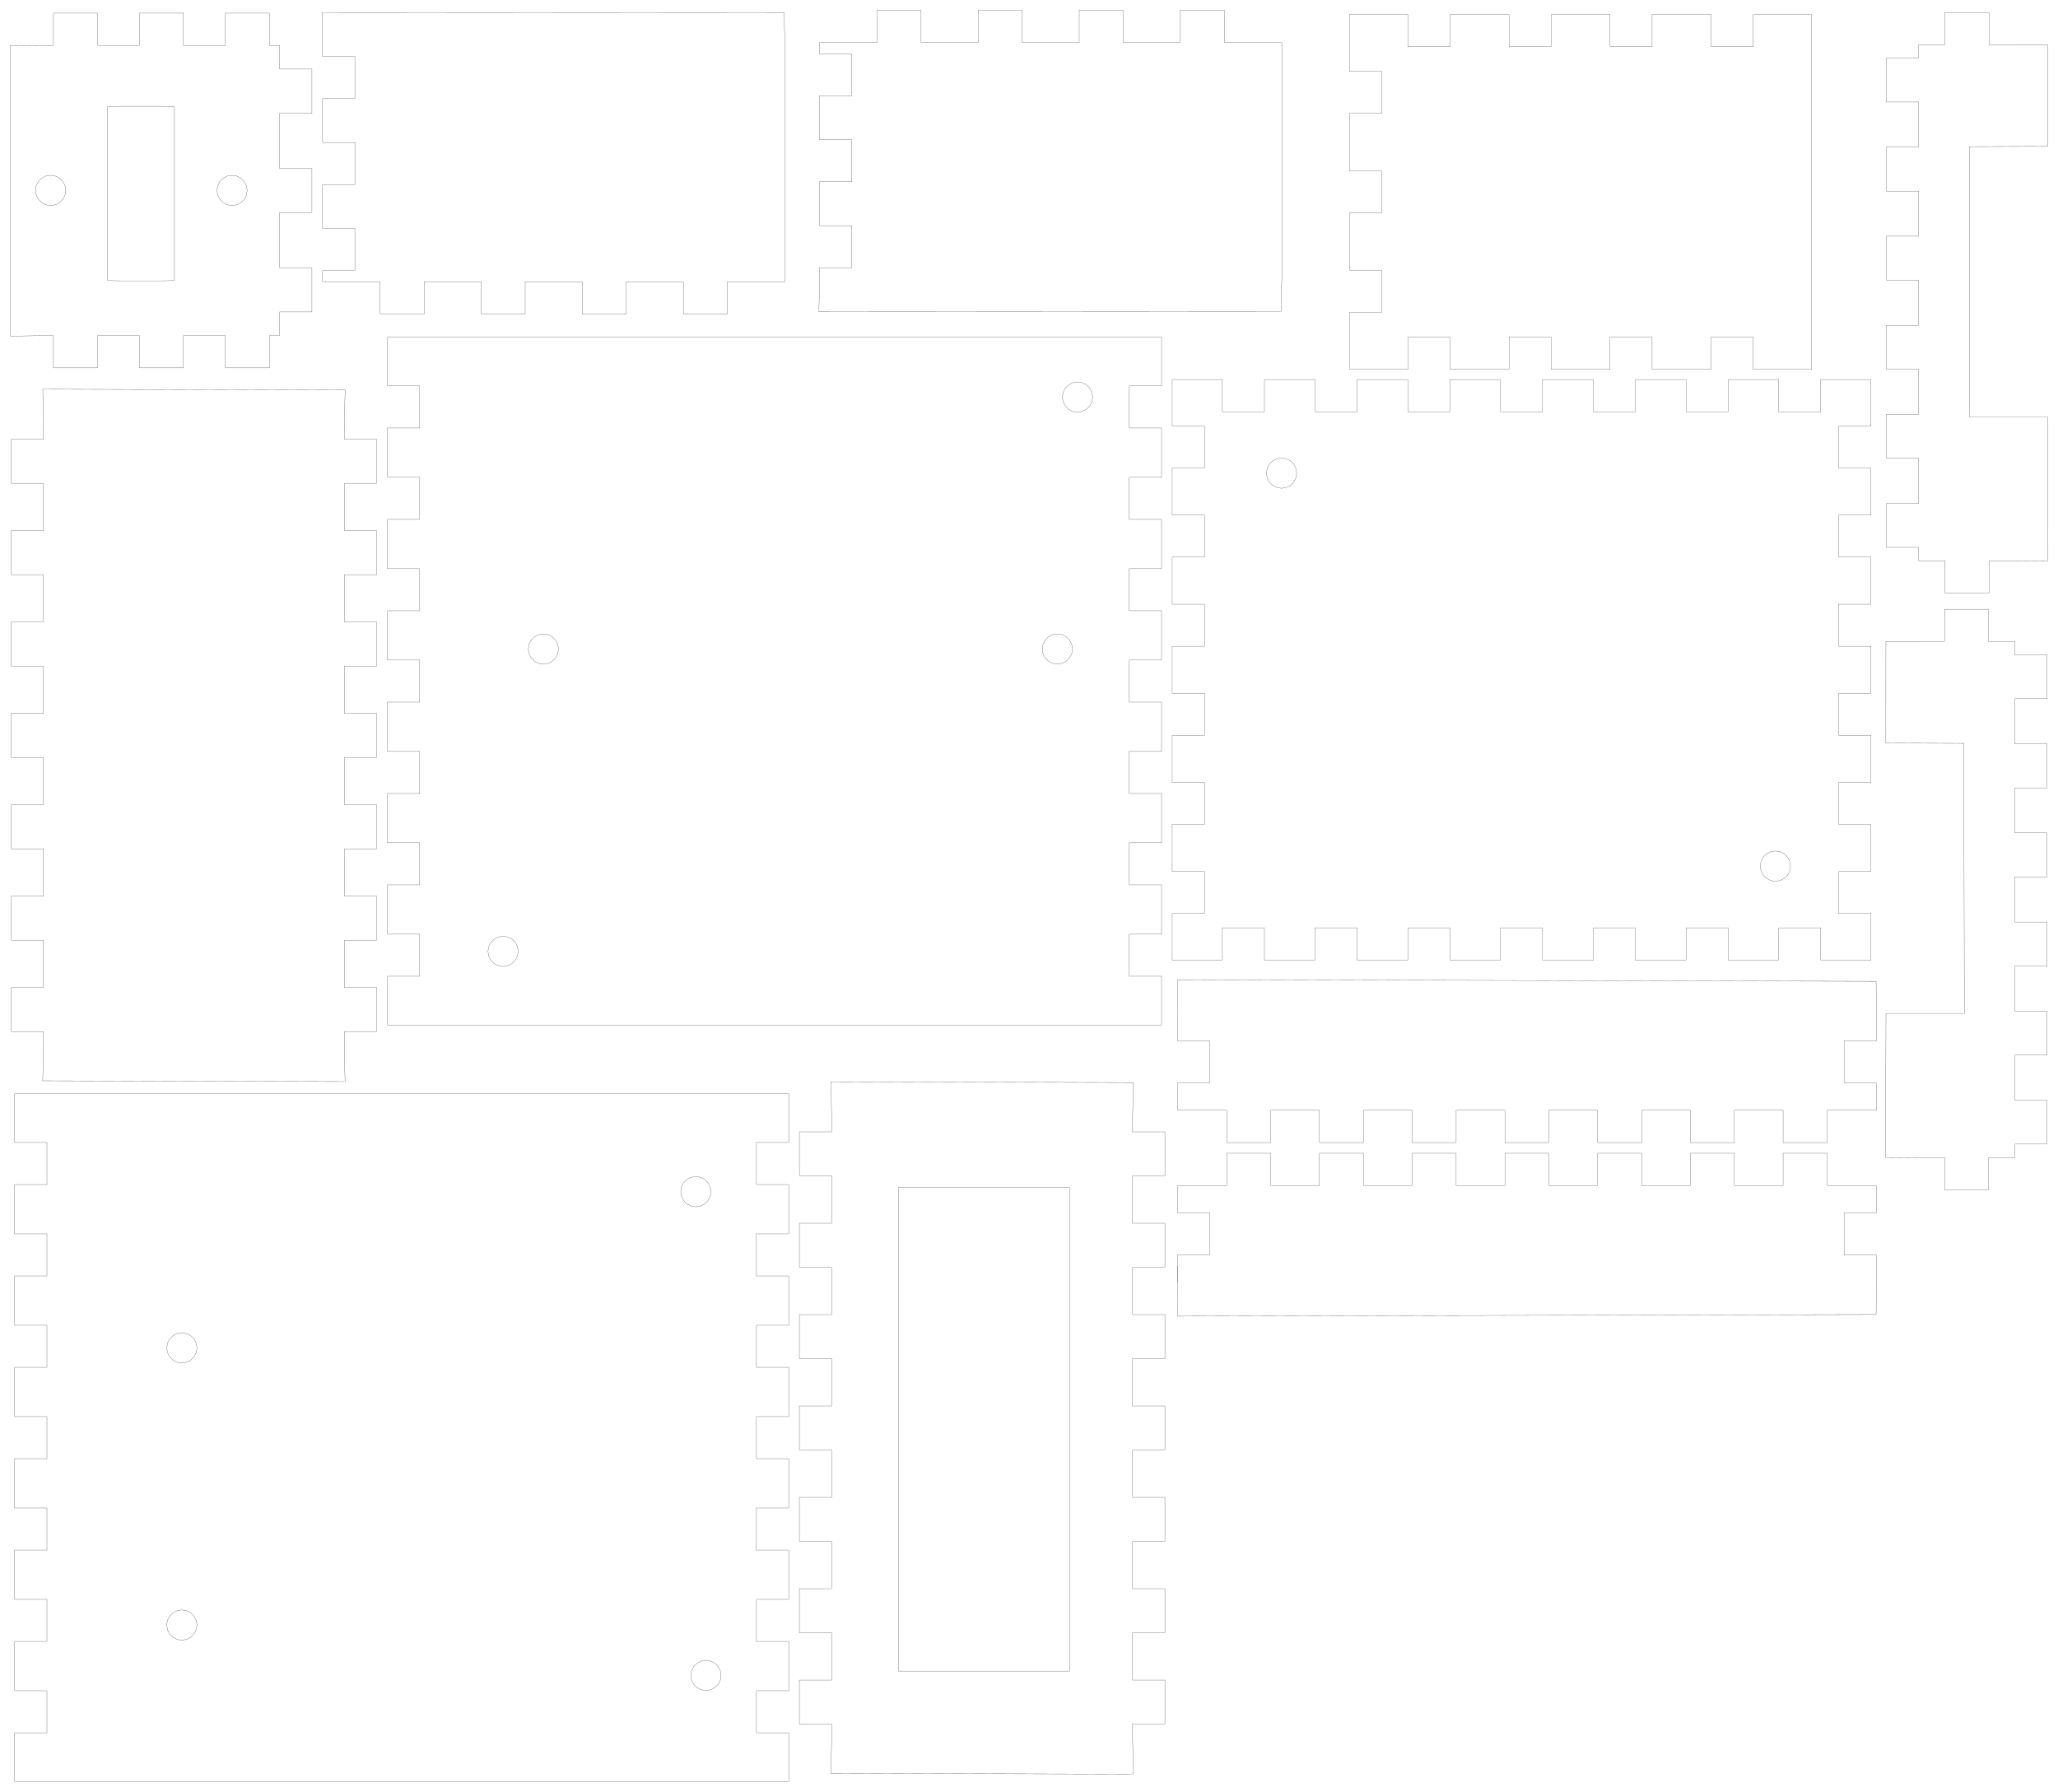
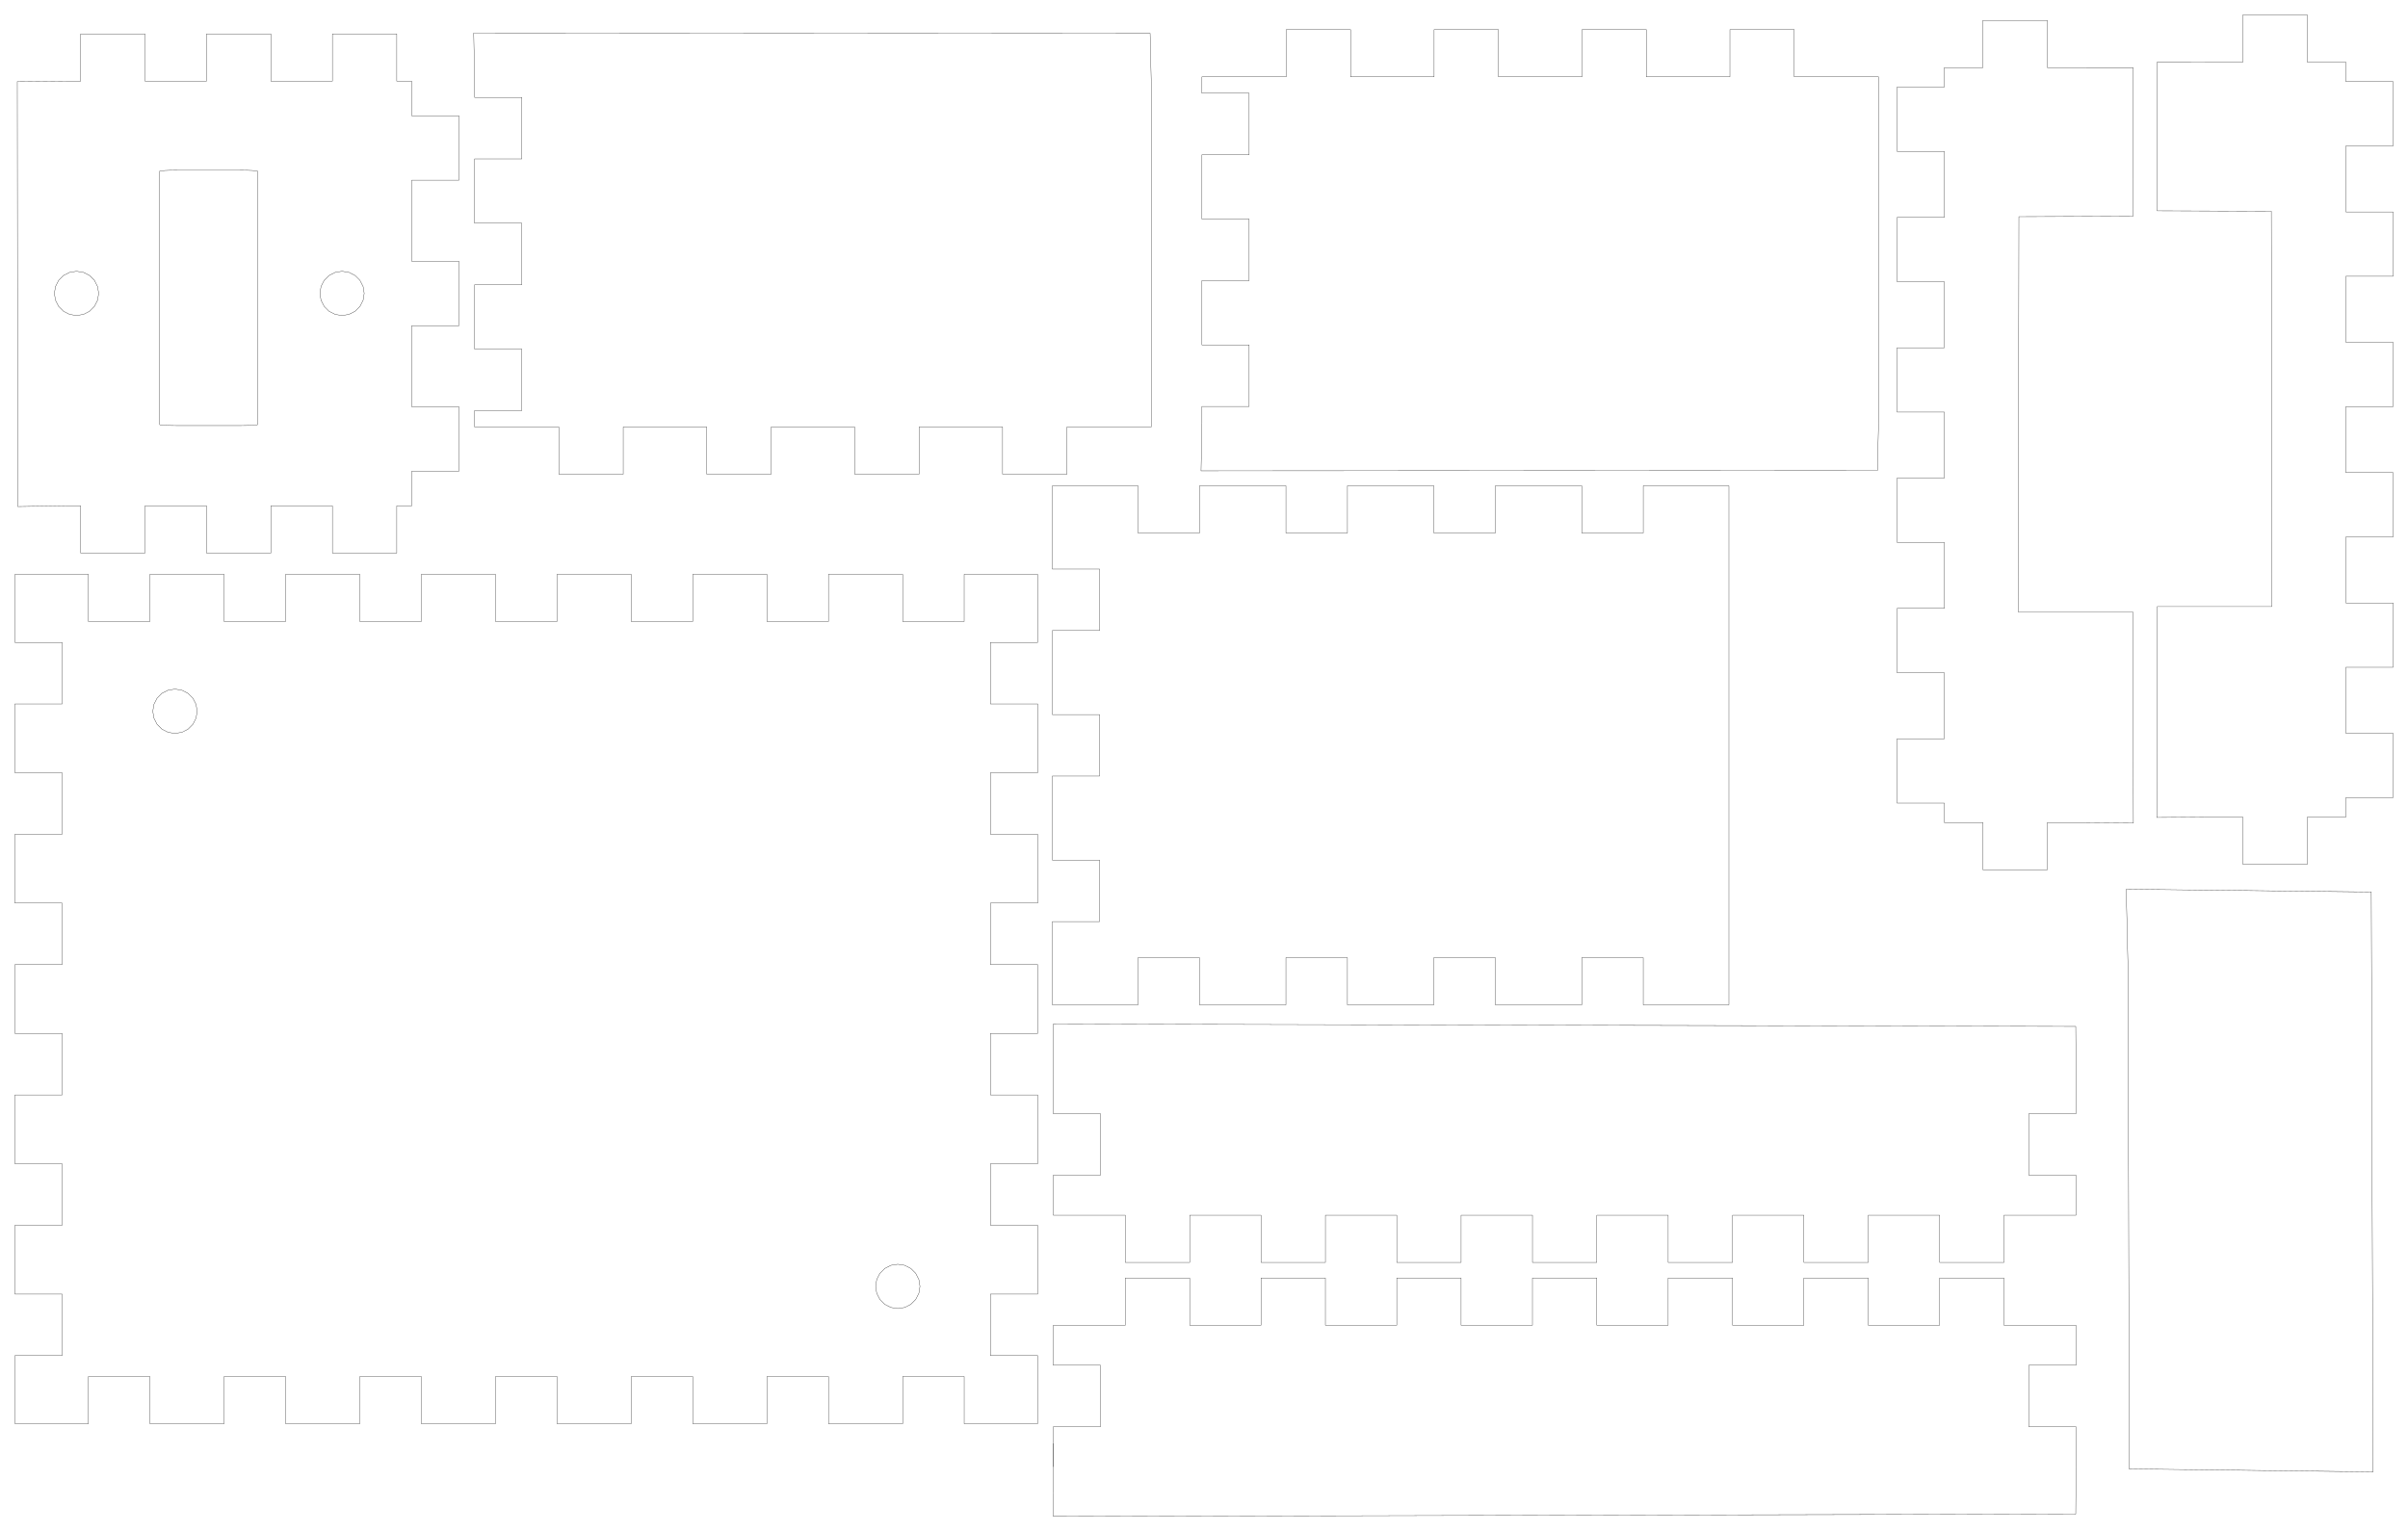
- <svg xmlns="http://www.w3.org/2000/svg" xmlns:ns1="http://www.openswatchbook.org/uri/2009/osb" xmlns:xlink="http://www.w3.org/1999/xlink" width="204.197mm" height="177.796mm" viewBox="0 0 723.533 629.987" id="svg2" version="1.1">
+ <svg xmlns="http://www.w3.org/2000/svg" xmlns:ns1="http://www.openswatchbook.org/uri/2009/osb" width="163.238mm" height="103.84mm" viewBox="0 0 578.401 367.936" id="svg2" version="1.1">
  <defs id="defs4">
+     <linearGradient id="linearGradient4239" ns1:paint="gradient">
+       <stop style="stop-color:#000000;stop-opacity:1;" offset="0" id="stop4241" />
+       <stop style="stop-color:#000000;stop-opacity:0;" offset="1" id="stop4243" />
+     </linearGradient>
    <linearGradient id="linearGradient4837" ns1:paint="solid">
      <stop style="stop-color:#000000;stop-opacity:1;" offset="0" id="stop4835" />
    </linearGradient>
    <linearGradient id="linearGradient4817" ns1:paint="solid">
      <stop style="stop-color:#000000;stop-opacity:1;" offset="0" id="stop4815" />
    </linearGradient>
    <linearGradient id="linearGradient4811" ns1:paint="solid">
      <stop style="stop-color:#000000;stop-opacity:0.029;" offset="0" id="stop4809" />
    </linearGradient>
    <linearGradient id="linearGradient3921" ns1:paint="solid">
      <stop style="stop-color:#000000;stop-opacity:1;" offset="0" id="stop3919" />
    </linearGradient>
    <linearGradient id="linearGradient2481" ns1:paint="solid">
      <stop style="stop-color:#000002;stop-opacity:1;" offset="0" id="stop2479" />
    </linearGradient>
    <linearGradient id="linearGradient2446" ns1:paint="solid">
      <stop style="stop-color:#000000;stop-opacity:0;" offset="0" id="stop2444" />
    </linearGradient>
-     <linearGradient xlink:href="#linearGradient3921" id="linearGradient3923" x1="174.95" y1="254.246" x2="380.462" y2="254.246" gradientUnits="userSpaceOnUse" gradientTransform="rotate(-90,268.7658,245.1982)" />
  </defs>
-   <g id="layer1" transform="translate(0.03361637,0.7919887)">
+   <g id="layer1" transform="translate(0.6144904,4.330671)">
    <path id="path1217" d="" style="fill:none;stroke:#0000ff;stroke-width:0.009mm" />
    <path id="path1316" d="" style="fill:none;stroke:#0000ff;stroke-width:0.009mm" />
-     <path id="path1756" d="m 448.884,170.617 1.375,0.216 0.269,0.042 1.644,-0.259 1.485,-0.755 1.18,-1.18 0.755,-1.485 0.259,-1.644 -0.259,-1.644 -0.755,-1.485 -1.18,-1.18 -1.485,-0.755 -1.644,-0.262 -0.269,0.043 -1.375,0.219 -1.485,0.755 -1.18,1.18 -0.755,1.485 -0.262,1.644 0.262,1.644 0.755,1.485 1.18,1.18 1.485,0.755 m 173.622,138.189 1.644,0.262 0.269,-0.043 1.375,-0.219 1.485,-0.755 1.18,-1.18 0.755,-1.485 0.262,-1.644 -0.262,-1.644 -0.755,-1.485 -1.18,-1.18 -1.485,-0.755 -1.375,-0.216 -0.269,-0.042 -1.644,0.259 -1.485,0.755 -1.18,1.18 -0.755,1.485 -0.259,1.644 0.259,1.644 0.755,1.485 1.18,1.18 z" style="fill:none;stroke:#000000;stroke-width:0.071;stroke-miterlimit:4;stroke-dasharray:none;stroke-opacity:1" />
-     <path id="path1838" style="fill:none;stroke:#000000;stroke-width:0.071;stroke-miterlimit:4;stroke-dasharray:none" d="m 413.951,416.014 h 17.31 v -11.339 h 15.458 v 11.339 h 17.14 v -11.339 h 15.458 v 11.339 h 17.14 v -11.339 h 15.458 v 11.339 h 17.14 v -11.339 h 15.458 v 11.339 h 17.14 v -11.339 h 15.458 v 11.339 h 17.14 v -11.339 h 15.458 v 11.339 h 17.14 v -11.339 h 15.458 v 11.339 h 17.31" />
-     <path id="path1840" style="fill:none;stroke:#000000;stroke-width:0.071;stroke-miterlimit:4;stroke-dasharray:none" d="m 659.62,416.014 v 9.619 h -11.339 v 14.778 h 11.339 v 9.619" />
-     <path id="path1844" style="fill:none;stroke:#000000;stroke-width:0.071;stroke-miterlimit:4;stroke-dasharray:none" d="m 413.951,450.03 v -9.619 h 11.339 v -14.778 h -11.339 v -9.619" />
-     <path id="path1874" style="fill:none;stroke:#000000;stroke-width:0.071;stroke-miterlimit:4;stroke-dasharray:none" d="m 674.315,224.739 h 9.279 v -11.339 h 15.458 v 11.339 h 9.279" />
-     <path id="path1876" style="fill:none;stroke:#000000;stroke-width:0.071;stroke-miterlimit:4;stroke-dasharray:none" d="m 708.331,224.739 v 4.689 h 11.339 v 15.458 h -11.339 v 15.858 h 11.339 v 15.458 h -11.339 v 15.858 h 11.339 v 15.458 h -11.339 v 15.858 h 11.339 v 15.458 h -11.339 v 15.858 h 11.339 v 15.458 h -11.339 v 15.858 h 11.339 v 15.458 h -11.339 v 4.689" />
-     <path id="path1878" style="fill:none;stroke:#000000;stroke-width:0.071;stroke-miterlimit:4;stroke-dasharray:none" d="m 708.331,406.156 h -9.279 v 11.339 h -15.458 v -11.339 h -9.279" />
-     <path id="path1918" style="fill:none;stroke:#000000;stroke-width:0.071;stroke-miterlimit:4;stroke-dasharray:none" d="m 412.076,132.645 h 17.65 v 11.339 h 14.778 v -11.339 h 17.82 v 11.339 h 14.778 v -11.339 h 17.82 v 11.339 h 14.778 v -11.339 h 17.82 v 11.339 h 14.778 v -11.339 h 17.82 v 11.339 h 14.778 v -11.339 h 17.82 v 11.339 h 14.778 v -11.339 h 17.82 v 11.339 h 14.778 v -11.339 h 17.65" />
-     <path id="path1920" style="fill:none;stroke:#000000;stroke-width:0.071;stroke-miterlimit:4;stroke-dasharray:none" d="m 657.745,132.645 v 16.368 h -11.339 v 14.778 h 11.339 v 16.538 h -11.339 v 14.778 h 11.339 v 16.538 h -11.339 v 14.778 h 11.339 V 242.961 h -11.339 v 14.778 h 11.339 v 16.538 h -11.339 v 14.778 h 11.339 v 16.538 h -11.339 v 14.778 h 11.339 v 16.368" />
-     <path id="path1922" style="fill:none;stroke:#000000;stroke-width:0.071;stroke-miterlimit:4;stroke-dasharray:none" d="m 657.745,336.739 h -17.65 V 325.401 h -14.778 v 11.339 H 607.496 V 325.401 h -14.778 v 11.339 H 574.898 V 325.401 h -14.778 v 11.339 H 542.3 V 325.401 H 527.522 v 11.339 H 509.701 V 325.401 h -14.778 v 11.339 H 477.103 V 325.401 h -14.778 v 11.339 H 444.504 V 325.401 h -14.778 v 11.339 h -17.65" />
-     <path id="path1924" style="fill:none;stroke:#000000;stroke-width:0.071;stroke-miterlimit:4;stroke-dasharray:none" d="m 412.076,336.739 v -16.368 h 11.339 v -14.778 h -11.339 v -16.538 h 11.339 v -14.778 h -11.339 v -16.538 h 11.339 V 242.961 h -11.339 v -16.538 h 11.339 v -14.778 h -11.339 v -16.538 h 11.339 V 180.329 H 412.076 V 163.791 h 11.339 v -14.778 h -11.339 v -16.368" />
-     <path id="path1926" style="fill:none;stroke:#000000;stroke-width:0.071;stroke-miterlimit:4;stroke-dasharray:none" d="m 674.499,14.93 h 9.279 V 3.591 h 15.458 v 11.339 h 9.279" />
-     <path id="path1930" style="fill:none;stroke:#000000;stroke-width:0.071;stroke-miterlimit:4;stroke-dasharray:none" d="m 708.514,196.347 h -9.279 v 11.339 H 683.777 V 196.347 h -9.279" />
-     <path id="path1932" style="fill:none;stroke:#000000;stroke-width:0.071;stroke-miterlimit:4;stroke-dasharray:none" d="m 674.499,196.347 v -4.689 h -11.339 v -15.458 h 11.339 V 160.341 h -11.339 v -15.458 h 11.339 v -15.858 h -11.339 v -15.458 h 11.339 V 97.709 H 663.16 V 82.251 h 11.339 V 66.393 H 663.16 V 50.935 h 11.339 V 35.077 H 663.16 V 19.619 h 11.339 v -4.689" />
-     <path id="path1944" style="fill:none;stroke:#000000;stroke-width:0.071;stroke-miterlimit:4;stroke-dasharray:none" d="m 659.62,355.572 v 9.619 h -11.339 v 14.778 h 11.339 v 9.619" />
-     <path id="path1946" style="fill:none;stroke:#000000;stroke-width:0.071;stroke-miterlimit:4;stroke-dasharray:none" d="m 659.62,389.587 h -17.31 v 11.339 h -15.458 v -11.339 h -17.14 v 11.339 h -15.458 v -11.339 h -17.14 v 11.339 h -15.458 v -11.339 h -17.14 v 11.339 h -15.458 v -11.339 h -17.14 v 11.339 h -15.458 v -11.339 h -17.14 v 11.339 h -15.458 v -11.339 h -17.14 v 11.339 h -15.458 v -11.339 h -17.31" />
-     <path id="path1948" style="fill:none;stroke:#000000;stroke-width:0.071;stroke-miterlimit:4;stroke-dasharray:none" d="m 413.951,389.587 v -9.619 h 11.339 V 365.19 h -11.339 v -9.619" />
-     <path style="fill:none;stroke:#000000;stroke-width:0.071;stroke-linecap:butt;stroke-linejoin:miter;stroke-miterlimit:4;stroke-dasharray:none;stroke-opacity:1" d="m 413.958,456.335 -0.007,-11.93 z" id="path2017" />
-     <path style="fill:none;stroke:#000000;stroke-width:0.071;stroke-linecap:butt;stroke-linejoin:miter;stroke-miterlimit:4;stroke-dasharray:none;stroke-opacity:1" d="m 413.958,461.96 245.591,-0.586 0.071,-11.344" id="path2021" />
-     <path style="fill:none;stroke:#000000;stroke-width:0.071;stroke-linecap:butt;stroke-linejoin:miter;stroke-miterlimit:4;stroke-dasharray:none;stroke-opacity:1" d="m 413.958,343.642 245.592,0.586 0.071,11.344" id="path2021-4" />
-     <path style="fill:none;stroke:#000000;stroke-width:0.071;stroke-linecap:butt;stroke-linejoin:miter;stroke-miterlimit:4;stroke-dasharray:none;stroke-opacity:1" d="m 413.965,355.572 -0.007,-11.93 z" id="path2017-5" />
-     <path style="fill:none;stroke:#000000;stroke-width:0.071;stroke-linecap:butt;stroke-linejoin:miter;stroke-miterlimit:4;stroke-dasharray:none;stroke-opacity:1" d="m 674.315,224.739 -11.314,0.003 -0.018,35.731 27.432,0.095 0.142,94.995 -27.538,-1e-5 -0.11,50.672 11.406,-0.077" id="path2053-8" />
-     <path id="path2241" style="fill:none;stroke:#000000;stroke-width:0.071;stroke-miterlimit:4;stroke-dasharray:none" d="m 121.052,148.164 v 5.499 H 132.391 V 169.121 h -11.339 v 16.668 H 132.391 v 15.458 H 121.052 V 217.915 H 132.391 v 15.458 h -11.339 v 16.668 H 132.391 v 15.458 h -11.339 v 16.668 H 132.391 v 15.458 h -11.339 v 16.668 H 132.391 v 15.458 h -11.339 v 16.668 H 132.391 v 15.458 h -11.339 v 5.499" />
-     <path id="path2245" style="fill:none;stroke:#000000;stroke-width:0.071;stroke-miterlimit:4;stroke-dasharray:none" d="m 15.226,367.376 v -5.499 H 3.887 V 346.419 H 15.226 V 329.751 H 3.887 V 314.293 H 15.226 V 297.625 H 3.887 V 282.167 H 15.226 V 265.499 H 3.887 V 250.041 H 15.226 V 233.373 H 3.887 V 217.915 H 15.226 V 201.247 H 3.887 V 185.789 H 15.226 V 169.121 H 3.887 v -15.458 h 11.339 v -5.499" />
-     <path id="path2293" style="fill:none;stroke:#000000;stroke-width:0.071;stroke-miterlimit:4;stroke-dasharray:none" d="m 398.167,391.655 v 5.499 h 11.339 v 15.458 h -11.339 v 16.668 h 11.339 v 15.458 h -11.339 v 16.668 h 11.339 v 15.458 h -11.339 v 16.668 h 11.339 v 15.458 h -11.339 v 16.668 h 11.339 v 15.458 h -11.339 v 16.668 h 11.339 v 15.458 h -11.339 v 16.668 h 11.339 v 15.458 h -11.339 v 5.499" />
-     <path id="path2297" style="fill:none;stroke:#000000;stroke-width:0.071;stroke-miterlimit:4;stroke-dasharray:none" d="m 292.34,610.868 v -5.499 h -11.339 v -15.458 h 11.339 v -16.668 h -11.339 v -15.458 h 11.339 v -16.668 h -11.339 v -15.458 h 11.339 v -16.668 h -11.339 v -15.458 h 11.339 v -16.668 h -11.339 v -15.458 h 11.339 v -16.668 h -11.339 v -15.458 h 11.339 V 412.612 H 281.002 V 397.154 h 11.339 v -5.499" />
-     <path id="path2301" style="fill:none;stroke:#000000;stroke-width:0.071;stroke-miterlimit:4;stroke-dasharray:none" d="m 277.252,383.726 v 17.178 h -11.339 v 14.778 h 11.339 v 17.348 h -11.339 v 14.778 h 11.339 v 17.348 h -11.339 v 14.778 h 11.339 v 17.348 h -11.339 v 14.778 h 11.339 v 17.348 h -11.339 v 14.778 h 11.339 v 17.348 h -11.339 v 14.778 h 11.339 v 17.348 h -11.339 v 14.778 h 11.339 V 625.616" />
-     <path id="path2305" style="fill:none;stroke:#000000;stroke-width:0.071;stroke-miterlimit:4;stroke-dasharray:none" d="m 5.126,625.616 v -17.178 h 11.339 V 593.66 H 5.126 v -17.348 h 11.339 V 561.534 H 5.126 v -17.348 h 11.339 V 529.408 H 5.126 V 512.06 h 11.339 V 497.282 H 5.126 v -17.348 h 11.339 V 465.156 H 5.126 v -17.348 h 11.339 V 433.03 H 5.126 v -17.348 h 11.339 V 400.904 H 5.126 v -17.178" />
-     <path style="fill:none;stroke:#000000;stroke-width:0.071;stroke-linecap:butt;stroke-linejoin:miter;stroke-miterlimit:4;stroke-dasharray:none;stroke-opacity:1" d="M 5.126,625.616 H 277.252" id="path2383" />
-     <path style="fill:none;stroke:#000000;stroke-width:0.071;stroke-linecap:butt;stroke-linejoin:miter;stroke-miterlimit:4;stroke-dasharray:none;stroke-opacity:1" d="M 5.126,383.726 H 277.252" id="path2385" />
-     <path id="path2301-0" style="fill:none;stroke:#000000;stroke-width:0.071;stroke-miterlimit:4;stroke-dasharray:none" d="m 408.326,117.735 v 17.178 h -11.339 v 14.778 h 11.339 v 17.348 h -11.339 v 14.778 h 11.339 v 17.348 h -11.339 v 14.778 h 11.339 v 17.348 h -11.339 v 14.778 h 11.339 v 17.348 h -11.339 v 14.778 h 11.339 v 17.348 h -11.339 v 14.778 h 11.339 v 17.348 h -11.339 v 14.778 h 11.339 v 17.178" />
-     <path id="path2305-8" style="fill:none;stroke:#000000;stroke-width:0.071;stroke-miterlimit:4;stroke-dasharray:none" d="M 136.2,359.625 V 342.447 h 11.339 v -14.778 h -11.339 v -17.348 h 11.339 v -14.778 h -11.339 v -17.348 h 11.339 v -14.778 h -11.339 v -17.348 h 11.339 V 231.291 h -11.339 v -17.348 h 11.339 V 199.165 h -11.339 v -17.348 h 11.339 v -14.778 h -11.339 v -17.348 h 11.339 v -14.778 h -11.339 v -17.178" />
-     <path style="fill:none;stroke:#000000;stroke-width:0.071;stroke-linecap:butt;stroke-linejoin:miter;stroke-miterlimit:4;stroke-dasharray:none;stroke-opacity:1" d="M 136.2,359.625 H 408.326" id="path2383-9" />
-     <path style="fill:none;stroke:#000000;stroke-width:0.071;stroke-linecap:butt;stroke-linejoin:miter;stroke-miterlimit:4;stroke-dasharray:none;stroke-opacity:1" d="M 136.2,117.735 H 408.326" id="path2385-2" />
-     <path style="fill:none;stroke:#000000;stroke-width:0.071;stroke-linecap:butt;stroke-linejoin:miter;stroke-miterlimit:4;stroke-dasharray:none;stroke-opacity:1" d="m 15.226,148.164 -0.219,-12.115 106.285,0.286 -0.24,11.83" id="path2413" />
-     <path style="fill:none;stroke:#000000;stroke-width:0.071;stroke-linecap:butt;stroke-linejoin:miter;stroke-miterlimit:4;stroke-dasharray:none;stroke-opacity:1" d="m 121.052,367.376 0.219,12.115 -106.285,-0.286 0.24,-11.83" id="path2413-2" />
-     <path style="fill:none;stroke:#000000;stroke-width:0.071;stroke-linecap:butt;stroke-linejoin:miter;stroke-miterlimit:4;stroke-dasharray:none;stroke-opacity:1" d="m 398.167,610.868 0.219,12.115 -106.285,-0.286 0.24,-11.83" id="path2413-9" />
-     <path style="fill:none;stroke:#000000;stroke-width:0.071;stroke-linecap:butt;stroke-linejoin:miter;stroke-miterlimit:4;stroke-dasharray:none;stroke-opacity:1" d="m 292.34,391.655 -0.219,-12.115 106.285,0.286 -0.24,11.83" id="path2413-7" />
-     <path id="path2468" d="m 375.673,134.515 1.354,-0.69 0.128,-0.065 1.644,-0.259 1.488,0.234 0.156,0.025 1.481,0.755 1.176,1.176 0.755,1.481 0.259,1.644 -0.259,1.644 -0.755,1.481 -1.176,1.176 -1.481,0.755 -0.156,0.025 -1.488,0.234 -1.644,-0.259 -0.128,-0.065 -1.354,-0.69 -1.176,-1.176 -0.755,-1.481 -0.259,-1.644 0.259,-1.644 0.755,-1.481 1.176,-1.176 m -181.545,88.583 1.176,1.176 0.755,1.481 0.259,1.644 -0.259,1.644 -0.755,1.481 -1.176,1.176 -1.481,0.755 -1.035,0.163 -0.609,0.096 -1.644,-0.259 -1.481,-0.755 -1.176,-1.176 -0.755,-1.481 -0.259,-1.644 0.259,-1.644 0.755,-1.481 1.176,-1.176 1.481,-0.755 1.644,-0.259 0.609,0.096 1.035,0.163 1.481,0.755 m -18.943,105.545 1.644,-0.259 0.269,0.042 1.375,0.216 1.481,0.755 1.176,1.176 0.755,1.481 0.259,1.644 -0.259,1.644 -0.755,1.481 -1.176,1.176 -1.481,0.755 -1.375,0.216 -0.269,0.042 -1.644,-0.259 -1.481,-0.755 -1.176,-1.176 -0.755,-1.481 -0.259,-1.644 0.259,-1.644 0.755,-1.481 1.176,-1.176 1.481,-0.755 m 201.582,-99.599 -0.755,1.481 -1.176,1.176 -1.481,0.755 -0.326,0.051 -1.318,0.207 -1.644,-0.259 -1.481,-0.755 -1.176,-1.176 -0.755,-1.481 -0.259,-1.644 0.259,-1.644 0.755,-1.481 1.176,-1.176 1.481,-0.755 1.644,-0.259 1.318,0.207 0.326,0.051 1.481,0.755 1.176,1.176 0.755,1.481 0.259,1.644 z" style="fill:none;stroke:url(#linearGradient3923);stroke-width:0.071;stroke-miterlimit:4;stroke-dasharray:none" />
-     <path id="path3943" d="m 58.583,570.555 0.113,0.721 0.145,0.923 0.755,1.481 0.999,0.999 0.177,0.177 1.481,0.755 1.644,0.259 1.644,-0.259 1.481,-0.755 0.177,-0.177 0.999,-0.999 0.755,-1.481 0.259,-1.644 -0.259,-1.644 -0.755,-1.481 -1.176,-1.176 -1.07,-0.545 -0.411,-0.209 -1.644,-0.259 -1.644,0.259 -1.481,0.755 -1.176,1.176 -0.755,1.481 -0.145,0.923 -0.113,0.721 m 0.259,-95.797 0.755,1.481 1.176,1.176 1.481,0.755 1.644,0.259 1.641,-0.259 1.485,-0.755 1.173,-1.176 0.758,-1.481 0.259,-1.644 -0.004,-0.028 -0.254,-1.616 -0.758,-1.481 -1.173,-1.176 -1.485,-0.755 -1.641,-0.259 -1.644,0.259 -1.481,0.755 -1.176,1.176 -0.755,1.481 -0.254,1.616 -0.004,0.028 0.259,1.644 m 185.006,116.639 1.176,1.173 1.481,0.758 1.644,0.259 1.641,-0.259 1.485,-0.758 1.173,-1.173 0.758,-1.485 0.113,-0.719 0.145,-0.921 -0.259,-1.644 -0.758,-1.481 -1.173,-1.176 -1.485,-0.755 -1.641,-0.259 -1.644,0.259 -1.481,0.755 -1.176,1.176 -0.755,1.481 -0.259,1.644 0.145,0.921 0.113,0.719 0.755,1.485 m 5.815,-171.56 0.259,-1.644 -0.259,-1.644 -0.755,-1.481 -0.035,-0.035 -1.141,-1.141 -1.481,-0.755 -1.644,-0.259 -1.644,0.259 -0.128,0.065 -1.354,0.69 -1.141,1.141 -0.035,0.035 -0.755,1.481 -0.259,1.644 0.259,1.644 0.755,1.481 1.176,1.176 1.354,0.69 0.128,0.065 1.644,0.259 1.644,-0.259 1.12,-0.571 0.361,-0.184 1.176,-1.176 z" style="fill:none;stroke:#000001;stroke-width:0.071;stroke-miterlimit:4;stroke-dasharray:none;stroke-opacity:1" />
-     <path id="path4546" style="fill:none;stroke:#000000;stroke-width:0.071;stroke-miterlimit:4;stroke-dasharray:none" d="m 288.092,14.125 h 20.239 V 2.787 h 15.458 V 14.125 h 20.069 V 2.787 h 15.458 V 14.125 H 379.386 V 2.787 h 15.458 V 14.125 h 20.069 V 2.787 h 15.458 V 14.125 h 20.239" />
-     <path id="path4552" style="fill:none;stroke:#000000;stroke-width:0.071;stroke-miterlimit:4;stroke-dasharray:none" d="M 288.092,97.275 V 93.325 H 299.43 V 78.547 H 288.092 V 63.089 H 299.43 V 48.311 H 288.092 V 32.853 H 299.43 V 18.075 h -11.339 v -3.95" />
-     <path id="path4582" style="fill:none;stroke:#000000;stroke-width:0.071;stroke-miterlimit:4;stroke-dasharray:none" d="m 15.148,15.162 h 3.609 V 3.824 H 34.215 V 15.162 H 48.993 V 3.824 H 64.452 V 15.162 H 79.23 V 3.824 H 94.688 V 15.162 h 3.609" />
-     <path id="path4584" style="fill:none;stroke:#000000;stroke-width:0.071;stroke-miterlimit:4;stroke-dasharray:none" d="m 98.297,15.162 v 8.334 h 11.339 V 38.955 H 98.297 V 58.457 h 11.339 V 73.915 H 98.297 V 93.418 h 11.339 v 15.458 H 98.297 v 8.334" />
-     <path id="path4586" style="fill:none;stroke:#000000;stroke-width:0.071;stroke-miterlimit:4;stroke-dasharray:none" d="m 98.297,117.21 h -3.609 v 11.339 H 79.23 V 117.21 H 64.452 v 11.339 H 48.993 V 117.21 H 34.215 v 11.339 H 18.757 v -11.339 h -3.609" />
-     <path id="path4626" style="fill:none;stroke:#000000;stroke-width:0.071;stroke-miterlimit:4;stroke-dasharray:none" d="m 474.39,4.301 h 20.58 v 11.339 h 14.778 V 4.301 h 20.75 v 11.339 h 14.778 V 4.301 h 20.75 v 11.339 h 14.778 V 4.301 h 20.75 v 11.339 h 14.778 V 4.301 h 20.58" />
-     <path id="path4630" style="fill:none;stroke:#000000;stroke-width:0.071;stroke-miterlimit:4;stroke-dasharray:none" d="M 636.91,129.025 H 616.33 V 117.687 H 601.553 v 11.339 h -20.75 v -11.339 h -14.778 v 11.339 h -20.75 v -11.339 h -14.778 v 11.339 h -20.75 v -11.339 h -14.778 v 11.339 h -20.58" />
-     <path id="path4632" style="fill:none;stroke:#000000;stroke-width:0.071;stroke-miterlimit:4;stroke-dasharray:none" d="m 474.39,129.025 v -20.013 h 11.339 V 94.235 H 474.39 V 74.052 h 11.339 V 59.274 H 474.39 V 39.092 h 11.339 V 24.314 H 474.39 V 4.301" />
-     <path id="path4654" style="fill:none;stroke:#000000;stroke-width:0.071;stroke-miterlimit:4;stroke-dasharray:none" d="M 275.906,98.268 H 255.666 V 109.606 H 240.208 V 98.268 H 220.139 V 109.606 H 204.68 V 98.268 H 184.611 V 109.606 H 169.153 V 98.268 h -20.069 V 109.606 H 133.625 V 98.268 h -20.239" />
-     <path id="path4656" style="fill:none;stroke:#000000;stroke-width:0.071;stroke-miterlimit:4;stroke-dasharray:none" d="M 113.386,98.268 V 94.318 h 11.339 V 79.54 H 113.386 V 64.082 h 11.339 V 49.304 H 113.386 V 33.846 h 11.339 V 19.068 H 113.386 V 15.118" />
-     <path style="fill:none;stroke:#000000;stroke-width:0.071;stroke-linecap:butt;stroke-linejoin:miter;stroke-miterlimit:4;stroke-dasharray:none;stroke-opacity:1" d="M 450.611,97.275 V 14.125" id="path4727" />
-     <path style="fill:none;stroke:#000000;stroke-width:0.071;stroke-linecap:butt;stroke-linejoin:miter;stroke-miterlimit:4;stroke-dasharray:none;stroke-opacity:1" d="M 275.906,15.118 V 98.268" id="path4729" />
-     <path style="fill:none;stroke:#000000;stroke-width:0.071;stroke-linecap:butt;stroke-linejoin:miter;stroke-miterlimit:4;stroke-dasharray:none;stroke-opacity:1" d="M 636.91,129.025 V 4.301" id="path4733" />
+     <path id="path1756" d="m 39.772,171.627 1.375,0.216 0.269,0.042 1.644,-0.259 1.485,-0.755 1.18,-1.18 0.755,-1.485 0.259,-1.644 -0.259,-1.644 -0.755,-1.485 -1.18,-1.18 -1.485,-0.755 -1.644,-0.262 -0.269,0.043 -1.375,0.219 -1.485,0.755 -1.18,1.18 -0.755,1.485 -0.262,1.644 0.262,1.644 0.755,1.485 1.18,1.18 1.485,0.755 m 173.622,138.189 1.644,0.262 0.269,-0.043 1.375,-0.219 1.485,-0.755 1.18,-1.18 0.755,-1.485 0.262,-1.644 -0.262,-1.644 -0.755,-1.485 -1.18,-1.18 -1.485,-0.755 -1.375,-0.216 -0.269,-0.042 -1.644,0.259 -1.485,0.755 -1.18,1.18 -0.755,1.485 -0.259,1.644 0.259,1.644 0.755,1.485 1.18,1.18 z" style="fill:none;stroke:#000000;stroke-width:0.071;stroke-miterlimit:4;stroke-dasharray:none;stroke-opacity:1" />
+     <path id="path1838" style="fill:none;stroke:#000000;stroke-width:0.071;stroke-miterlimit:4;stroke-dasharray:none" d="m 252.377,314.081 17.31,0 0,-11.339 15.458,0 0,11.339 17.14,0 0,-11.339 15.458,0 0,11.339 17.14,0 0,-11.339 15.458,0 0,11.339 17.14,0 0,-11.339 15.458,0 0,11.339 17.14,0 0,-11.339 15.458,0 0,11.339 17.14,0 0,-11.339 15.458,0 0,11.339 17.14,0 0,-11.339 15.458,0 0,11.339 17.31,0" />
+     <path id="path1840" style="fill:none;stroke:#000000;stroke-width:0.071;stroke-miterlimit:4;stroke-dasharray:none" d="m 498.047,314.081 0,9.619 -11.339,0 0,14.778 11.339,0 0,9.619" />
+     <path id="path1844" style="fill:none;stroke:#000000;stroke-width:0.071;stroke-miterlimit:4;stroke-dasharray:none" d="m 252.377,348.097 0,-9.619 11.339,0 0,-14.778 -11.339,0 0,-9.619" />
+     <path id="path1874" style="fill:none;stroke:#000000;stroke-width:0.071;stroke-miterlimit:4;stroke-dasharray:none" d="m 528.854,10.587 9.279,0 0,-11.339 15.458,0 0,11.339 9.279,0" />
+     <path id="path1876" style="fill:none;stroke:#000000;stroke-width:0.071;stroke-miterlimit:4;stroke-dasharray:none" d="m 562.869,10.587 0,4.689 11.339,0 0,15.458 -11.339,0 0,15.858 11.339,0 0,15.458 -11.339,0 0,15.858 11.339,0 0,15.458 -11.339,0 0,15.858 11.339,0 0,15.458 -11.339,0 0,15.858 11.339,0 0,15.458 -11.339,0 0,15.858 11.339,0 0,15.458 -11.339,0 0,4.689" />
+     <path id="path1878" style="fill:none;stroke:#000000;stroke-width:0.071;stroke-miterlimit:4;stroke-dasharray:none" d="m 562.869,192.004 -9.279,0 0,11.339 -15.458,0 0,-11.339 -9.279,0" />
+     <path id="path1918" style="fill:none;stroke:#000000;stroke-width:0.071;stroke-miterlimit:4;stroke-dasharray:none" d="m 2.964,133.655 17.65,0 0,11.339 14.778,0 0,-11.339 17.82,0 0,11.339 14.778,0 0,-11.339 17.82,0 0,11.339 14.778,0 0,-11.339 17.82,0 0,11.339 14.778,0 0,-11.339 17.82,0 0,11.339 14.778,0 0,-11.339 17.82,0 0,11.339 14.778,0 0,-11.339 17.82,0 0,11.339 14.778,0 0,-11.339 17.65,0" />
+     <path id="path1920" style="fill:none;stroke:#000000;stroke-width:0.071;stroke-miterlimit:4;stroke-dasharray:none" d="m 248.634,133.655 0,16.368 -11.339,0 0,14.778 11.339,0 0,16.538 -11.339,0 0,14.778 11.339,0 0,16.538 -11.339,0 0,14.778 11.339,0 0,16.538 -11.339,0 0,14.778 11.339,0 0,16.538 -11.339,0 0,14.778 11.339,0 0,16.538 -11.339,0 0,14.778 11.339,0 0,16.368" />
+     <path id="path1922" style="fill:none;stroke:#000000;stroke-width:0.071;stroke-miterlimit:4;stroke-dasharray:none" d="m 248.634,337.749 -17.65,0 0,-11.339 -14.778,0 0,11.339 -17.82,0 0,-11.339 -14.778,0 0,11.339 -17.82,0 0,-11.339 -14.778,0 0,11.339 -17.82,0 0,-11.339 -14.778,0 0,11.339 -17.82,0 0,-11.339 -14.778,0 0,11.339 -17.82,0 0,-11.339 -14.778,0 0,11.339 -17.82,0 0,-11.339 -14.778,0 0,11.339 -17.65,0" />
+     <path id="path1924" style="fill:none;stroke:#000000;stroke-width:0.071;stroke-miterlimit:4;stroke-dasharray:none" d="m 2.964,337.749 0,-16.368 11.339,0 0,-14.778 -11.339,0 0,-16.538 11.339,0 0,-14.778 -11.339,0 0,-16.538 11.339,0 0,-14.778 -11.339,0 0,-16.538 11.339,0 0,-14.778 -11.339,0 0,-16.538 11.339,0 0,-14.778 -11.339,0 0,-16.538 11.339,0 0,-14.778 -11.339,0 0,-16.368" />
+     <path id="path1926" style="fill:none;stroke:#000000;stroke-width:0.071;stroke-miterlimit:4;stroke-dasharray:none" d="m 466.407,11.899 9.279,0 0,-11.339 15.458,0 0,11.339 9.279,0" />
+     <path id="path1930" style="fill:none;stroke:#000000;stroke-width:0.071;stroke-miterlimit:4;stroke-dasharray:none" d="m 500.423,193.316 -9.279,0 0,11.339 -15.458,0 0,-11.339 -9.279,0" />
+     <path id="path1932" style="fill:none;stroke:#000000;stroke-width:0.071;stroke-miterlimit:4;stroke-dasharray:none" d="m 466.407,193.316 0,-4.689 -11.339,0 0,-15.458 11.339,0 0,-15.858 -11.339,0 0,-15.458 11.339,0 0,-15.858 -11.339,0 0,-15.458 11.339,0 0,-15.858 -11.339,0 0,-15.458 11.339,0 0,-15.858 -11.339,0 0,-15.458 11.339,0 0,-15.858 -11.339,0 0,-15.458 11.339,0 0,-4.689" />
+     <path id="path1944" style="fill:none;stroke:#000000;stroke-width:0.071;stroke-miterlimit:4;stroke-dasharray:none" d="m 498.047,253.638 0,9.619 -11.339,0 0,14.778 11.339,0 0,9.619" />
+     <path id="path1946" style="fill:none;stroke:#000000;stroke-width:0.071;stroke-miterlimit:4;stroke-dasharray:none" d="m 498.047,287.654 -17.31,0 0,11.339 -15.458,0 0,-11.339 -17.14,0 0,11.339 -15.458,0 0,-11.339 -17.14,0 0,11.339 -15.458,0 0,-11.339 -17.14,0 0,11.339 -15.458,0 0,-11.339 -17.14,0 0,11.339 -15.458,0 0,-11.339 -17.14,0 0,11.339 -15.458,0 0,-11.339 -17.14,0 0,11.339 -15.458,0 0,-11.339 -17.31,0" />
+     <path id="path1948" style="fill:none;stroke:#000000;stroke-width:0.071;stroke-miterlimit:4;stroke-dasharray:none" d="m 252.377,287.654 0,-9.619 11.339,0 0,-14.778 -11.339,0 0,-9.619" />
+     <path style="fill:none;stroke:#000000;stroke-width:0.071;stroke-linecap:butt;stroke-linejoin:miter;stroke-miterlimit:4;stroke-dasharray:none;stroke-opacity:1" d="m 252.384,354.402 -0.007,-11.93 z" id="path2017" />
+     <path style="fill:none;stroke:#000000;stroke-width:0.071;stroke-linecap:butt;stroke-linejoin:miter;stroke-miterlimit:4;stroke-dasharray:none;stroke-opacity:1" d="m 252.384,360.027 245.591,-0.586 0.071,-11.344" id="path2021" />
+     <path style="fill:none;stroke:#000000;stroke-width:0.071;stroke-linecap:butt;stroke-linejoin:miter;stroke-miterlimit:4;stroke-dasharray:none;stroke-opacity:1" d="m 252.384,241.708 245.592,0.586 0.071,11.344" id="path2021-4" />
+     <path style="fill:none;stroke:#000000;stroke-width:0.071;stroke-linecap:butt;stroke-linejoin:miter;stroke-miterlimit:4;stroke-dasharray:none;stroke-opacity:1" d="m 252.391,253.638 -0.007,-11.93 z" id="path2017-5" />
+     <path style="fill:none;stroke:#000000;stroke-width:0.071;stroke-linecap:butt;stroke-linejoin:miter;stroke-miterlimit:4;stroke-dasharray:none;stroke-opacity:1" d="m 528.854,10.587 -11.314,0.003 -0.018,35.731 27.432,0.095 0.142,94.995 -27.538,-1e-5 -0.11,50.672 11.406,-0.077" id="path2053-8" />
+     <path id="path4546" style="fill:none;stroke:#000000;stroke-width:0.071;stroke-miterlimit:4;stroke-dasharray:none" d="m 288.092,14.125 20.239,0 0,-11.339 15.458,0 0,11.339 20.069,0 0,-11.339 15.458,0 0,11.339 20.069,0 0,-11.339 15.458,0 0,11.339 20.069,0 0,-11.339 15.458,0 0,11.339 20.239,0" />
+     <path id="path4552" style="fill:none;stroke:#000000;stroke-width:0.071;stroke-miterlimit:4;stroke-dasharray:none" d="m 288.092,97.275 0,-3.95 11.339,0 0,-14.778 -11.339,0 0,-15.458 11.339,0 0,-14.778 -11.339,0 0,-15.458 11.339,0 0,-14.778 -11.339,0 0,-3.95" />
+     <path id="path4582" style="fill:none;stroke:#000000;stroke-width:0.071;stroke-miterlimit:4;stroke-dasharray:none" d="m 15.148,15.162 3.609,0 0,-11.339 15.458,0 0,11.339 14.778,0 0,-11.339 15.458,0 0,11.339 14.778,0 0,-11.339 15.458,0 0,11.339 3.609,0" />
+     <path id="path4584" style="fill:none;stroke:#000000;stroke-width:0.071;stroke-miterlimit:4;stroke-dasharray:none" d="m 98.297,15.162 0,8.334 11.339,0 0,15.458 -11.339,0 0,19.502 11.339,0 0,15.458 -11.339,0 0,19.502 11.339,0 0,15.458 -11.339,0 0,8.334" />
+     <path id="path4586" style="fill:none;stroke:#000000;stroke-width:0.071;stroke-miterlimit:4;stroke-dasharray:none" d="m 98.297,117.21 -3.609,0 0,11.339 -15.458,0 0,-11.339 -14.778,0 0,11.339 -15.458,0 0,-11.339 -14.778,0 0,11.339 -15.458,0 0,-11.339 -3.609,0" />
+     <path id="path4626" style="fill:none;stroke:#000000;stroke-width:0.071;stroke-miterlimit:4;stroke-dasharray:none" d="m 252.157,112.387 20.58,0 0,11.339 14.778,0 0,-11.339 20.75,0 0,11.339 14.778,0 0,-11.339 20.75,0 0,11.339 14.778,0 0,-11.339 20.75,0 0,11.339 14.778,0 0,-11.339 20.58,0" />
+     <path id="path4630" style="fill:none;stroke:#000000;stroke-width:0.071;stroke-miterlimit:4;stroke-dasharray:none" d="m 414.676,237.112 -20.58,0 0,-11.339 -14.778,0 0,11.339 -20.75,0 0,-11.339 -14.778,0 0,11.339 -20.75,0 0,-11.339 -14.778,0 0,11.339 -20.75,0 0,-11.339 -14.778,0 0,11.339 -20.58,0" />
+     <path id="path4632" style="fill:none;stroke:#000000;stroke-width:0.071;stroke-miterlimit:4;stroke-dasharray:none" d="m 252.157,237.112 0,-20.013 11.339,0 0,-14.778 -11.339,0 0,-20.183 11.339,0 0,-14.778 -11.339,0 0,-20.183 11.339,0 0,-14.778 -11.339,0 0,-20.013" />
+     <path id="path4654" style="fill:none;stroke:#000000;stroke-width:0.071;stroke-miterlimit:4;stroke-dasharray:none" d="m 275.906,98.268 -20.239,0 0,11.339 -15.458,0 0,-11.339 -20.069,0 0,11.339 -15.458,0 0,-11.339 -20.069,0 0,11.339 -15.458,0 0,-11.339 -20.069,0 0,11.339 -15.458,0 0,-11.339 -20.239,0" />
+     <path id="path4656" style="fill:none;stroke:#000000;stroke-width:0.071;stroke-miterlimit:4;stroke-dasharray:none" d="m 113.386,98.268 0,-3.95 11.339,0 0,-14.778 -11.339,0 0,-15.458 11.339,0 0,-14.778 -11.339,0 0,-15.458 11.339,0 0,-14.778 -11.339,0 0,-3.95" />
+     <path style="fill:none;stroke:#000000;stroke-width:0.071;stroke-linecap:butt;stroke-linejoin:miter;stroke-miterlimit:4;stroke-dasharray:none;stroke-opacity:1" d="m 450.611,97.275 0,-83.15" id="path4727" />
+     <path style="fill:none;stroke:#000000;stroke-width:0.071;stroke-linecap:butt;stroke-linejoin:miter;stroke-miterlimit:4;stroke-dasharray:none;stroke-opacity:1" d="m 275.906,15.118 0,83.15" id="path4729" />
+     <path style="fill:none;stroke:#000000;stroke-width:0.071;stroke-linecap:butt;stroke-linejoin:miter;stroke-miterlimit:4;stroke-dasharray:none;stroke-opacity:1" d="m 414.676,237.112 0,-124.724" id="path4733" />
    <path style="fill:none;stroke:#000000;stroke-width:0.071;stroke-linecap:butt;stroke-linejoin:miter;stroke-miterlimit:4;stroke-dasharray:none;stroke-opacity:1" d="m 288.092,97.275 -0.216,11.52 162.472,-0.084 0.264,-11.436" id="path4735" />
    <path style="fill:none;stroke:#000000;stroke-width:0.071;stroke-linecap:butt;stroke-linejoin:miter;stroke-miterlimit:4;stroke-dasharray:none;stroke-opacity:1" d="m 113.386,15.118 -0.216,-11.52 162.472,0.084 0.264,11.436" id="path4735-7" />
    <path id="path4770" d="m 78.423,70.459 -0.102,-0.103 -1.07,-1.074 -0.758,-1.481 -0.259,-1.641 0.259,-1.644 0.758,-1.481 1.173,-1.176 1.485,-0.755 1.641,-0.259 1.644,0.259 1.481,0.755 0.886,0.886 0.291,0.291 0.755,1.481 0.259,1.644 -0.259,1.641 -0.755,1.481 -0.291,0.291 -0.783,0.783 -0.103,0.103 -1.481,0.755 -1.644,0.262 -1.641,-0.262 -1.485,-0.755 m -55.598,-5.942 0.259,1.644 -0.259,1.641 -0.755,1.481 -1.074,1.074 -0.103,0.103 -1.481,0.755 -1.644,0.262 -1.644,-0.262 -1.481,-0.755 -0.103,-0.103 -1.074,-1.074 -0.475,-0.932 -0.28,-0.549 -0.259,-1.641 0.259,-1.644 0.28,-0.549 0.475,-0.932 1.176,-1.176 1.481,-0.755 1.644,-0.259 1.644,0.259 1.481,0.755 1.176,1.176 z" style="fill:none;stroke:#000000;stroke-width:0.071;stroke-miterlimit:4;stroke-dasharray:none;stroke-opacity:1" />
    <path style="fill:none;stroke:#000000;stroke-width:0.071;stroke-linecap:butt;stroke-linejoin:miter;stroke-miterlimit:4;stroke-dasharray:none;stroke-opacity:1" d="M 15.148,117.21 3.629,117.382 3.545,15.261 15.148,15.162" id="path4781" />
    <rect ry="0.254" rx="4.54" y="36.559" x="37.693" height="61.367" width="23.612" id="rect4307-2" style="color:#000000;clip-rule:nonzero;display:inline;overflow:visible;visibility:visible;opacity:1;isolation:auto;mix-blend-mode:normal;color-interpolation:sRGB;color-interpolation-filters:linearRGB;solid-color:#000000;solid-opacity:1;fill:none;fill-opacity:1;fill-rule:nonzero;stroke:#000000;stroke-width:0.071;stroke-linecap:butt;stroke-linejoin:miter;stroke-miterlimit:4;stroke-dasharray:none;stroke-dashoffset:0;stroke-opacity:1;color-rendering:auto;image-rendering:auto;shape-rendering:auto;text-rendering:auto;enable-background:accumulate" />
-     <path style="fill:none;stroke:#000000;stroke-width:0.071;stroke-linecap:butt;stroke-linejoin:miter;stroke-miterlimit:4;stroke-dasharray:none;stroke-opacity:1" d="m 413.958,456.335 10e-6,5.625" id="path4798" />
-     <path style="fill:none;stroke:#000000;stroke-width:0.071;stroke-linecap:butt;stroke-linejoin:miter;stroke-miterlimit:4;stroke-dasharray:none;stroke-opacity:1" d="m 315.775,416.664 v 170.079 h 60.236 V 416.664 Z" id="path4841" />
-     <path style="fill:none;stroke:#000000;stroke-width:0.071;stroke-linecap:butt;stroke-linejoin:miter;stroke-miterlimit:4;stroke-dasharray:none;stroke-opacity:1" d="m 708.514,14.93 11.314,0.003 0.018,35.731 -27.432,0.095 -0.142,94.995 27.538,-1e-5 0.11,50.672 -11.406,-0.077" id="path2053-8-5" />
+     <path style="fill:none;stroke:#000000;stroke-width:0.071;stroke-linecap:butt;stroke-linejoin:miter;stroke-miterlimit:4;stroke-dasharray:none;stroke-opacity:1" d="m 252.384,354.402 1e-5,5.625" id="path4798" />
+     <path style="fill:none;stroke:#000000;stroke-width:0.071;stroke-linecap:butt;stroke-linejoin:miter;stroke-miterlimit:4;stroke-dasharray:none;stroke-opacity:1" d="m 500.423,11.899 11.314,0.003 0.018,35.731 -27.432,0.095 -0.142,94.995 27.538,-1e-5 0.11,50.672 -11.406,-0.077" id="path2053-8-5" />
+     <path style="fill:none;fill-rule:evenodd;stroke:#000000;stroke-width:0.071;stroke-linecap:butt;stroke-linejoin:miter;stroke-miterlimit:4;stroke-dasharray:none;stroke-opacity:1" d="m 510.562,229.529 0.253,119.077 58.571,0.714 -0.418,-139.329 -58.867,-0.671 z" id="path4253" />
+     <flowRoot xml:space="preserve" id="flowRoot4286" style="font-style:normal;font-weight:normal;font-size:5px;line-height:100%;font-family:sans-serif;letter-spacing:0px;word-spacing:0px;fill:#000000;fill-opacity:1;stroke:#0000ff;stroke-width:0.999;stroke-linecap:butt;stroke-linejoin:miter;stroke-miterlimit:4;stroke-dasharray:none;stroke-opacity:1" transform="translate(-0.6144904,-4.330671)">
+       <flowRegion id="flowRegion4288">
+         <rect id="rect4290" width="53.286" height="24.244" x="518.966" y="251.516" style="stroke:#0000ff;stroke-width:0.999;stroke-miterlimit:4;stroke-dasharray:none;stroke-opacity:1" />
+       </flowRegion>
+       <flowPara id="flowPara4292" />
+     </flowRoot>
+     <flowRoot xml:space="preserve" id="flowRoot4294" style="fill:black;stroke:none;stroke-opacity:1;stroke-width:1px;stroke-linejoin:miter;stroke-linecap:butt;fill-opacity:1;font-family:sans-serif;font-style:normal;font-weight:normal;font-size:5px;line-height:100%;letter-spacing:0px;word-spacing:0px">
+       <flowRegion id="flowRegion4296">
+         <rect id="rect4298" width="20.203" height="7.829" x="521.744" y="251.264" />
+       </flowRegion>
+       <flowPara id="flowPara4300" />
+     </flowRoot>
  </g>
-   <g id="g4220" transform="translate(0.03361637,0.7919887)" />
-   <g id="g4379" transform="translate(0.03361637,0.7919887)" />
-   <g id="g4536" transform="translate(0.03361637,0.7919887)" />
-   <g id="g4670" transform="translate(0.03361637,0.7919887)" />
-   <g id="g1078" transform="translate(0.03361637,0.7919887)" />
-   <g id="g1678" transform="translate(0.03361637,0.7919887)" />
-   <g id="g1957" transform="translate(0.03361637,0.7919887)" />
-   <g id="g2323" transform="translate(0.03361637,0.7919887)" />
-   <g id="g4667" transform="translate(0.03361637,0.7919887)" />
+   <g id="g4220" transform="translate(0.6144904,4.330671)" />
+   <g id="g4379" transform="translate(0.6144904,4.330671)" />
+   <g id="g4536" transform="translate(0.6144904,4.330671)" />
+   <g id="g4670" transform="translate(0.6144904,4.330671)" />
+   <g id="g1078" transform="translate(0.6144904,4.330671)" />
+   <g id="g1678" transform="translate(0.6144904,4.330671)" />
+   <g id="g1957" transform="translate(0.6144904,4.330671)" />
+   <g id="g2323" transform="translate(0.6144904,4.330671)" />
+   <g id="g4667" transform="translate(0.6144904,4.330671)" />
</svg>
